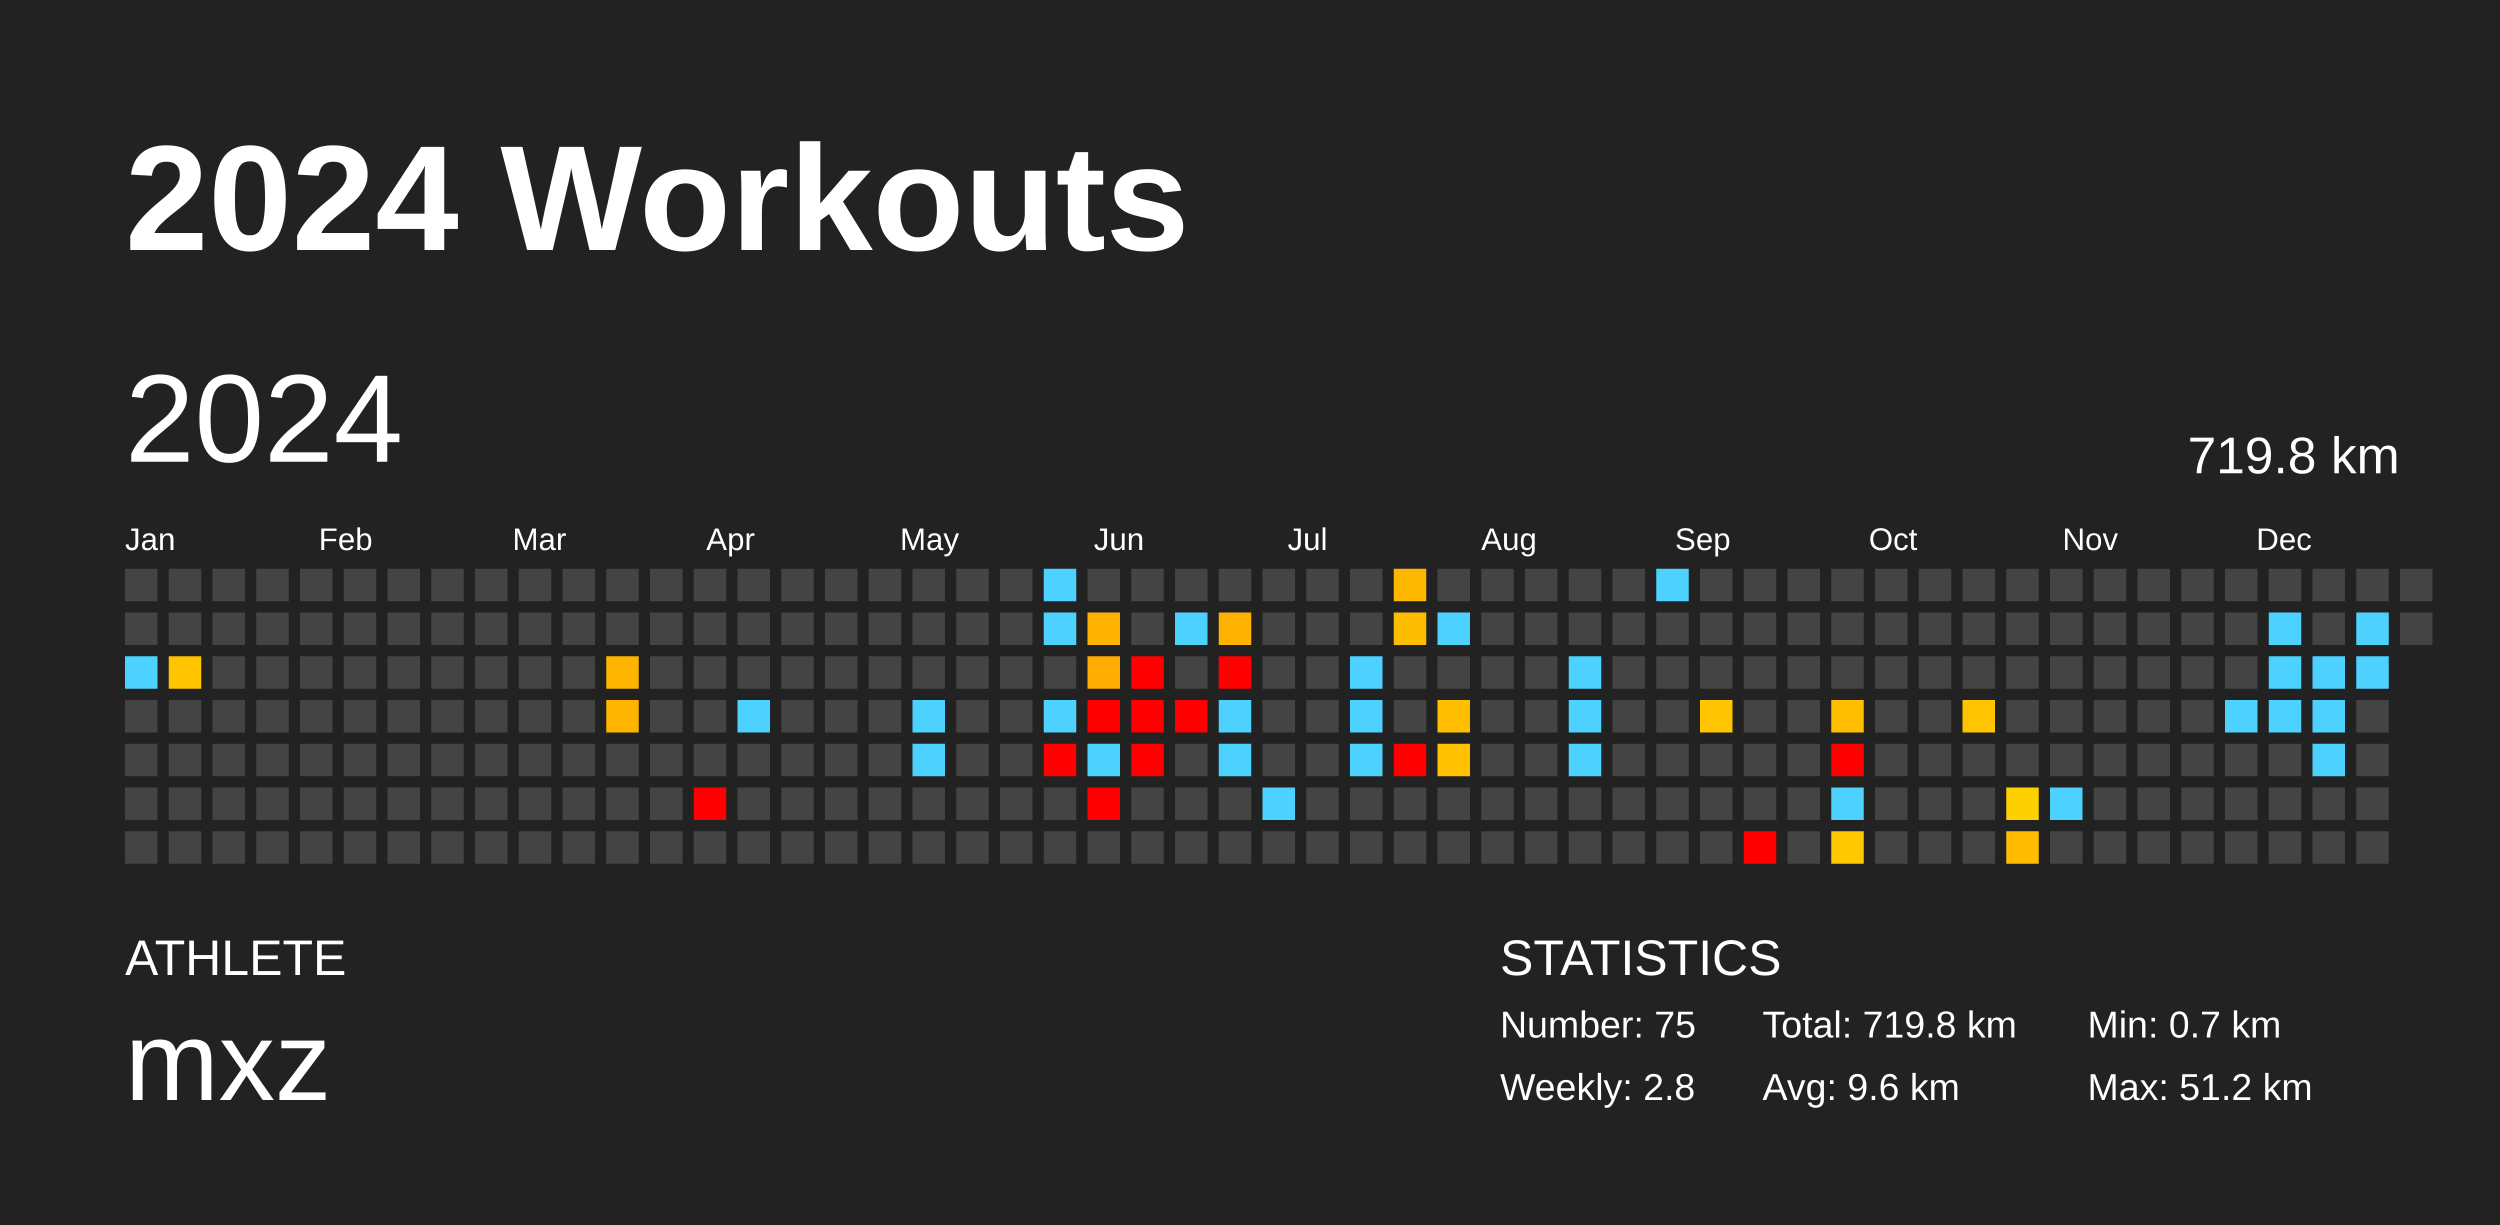
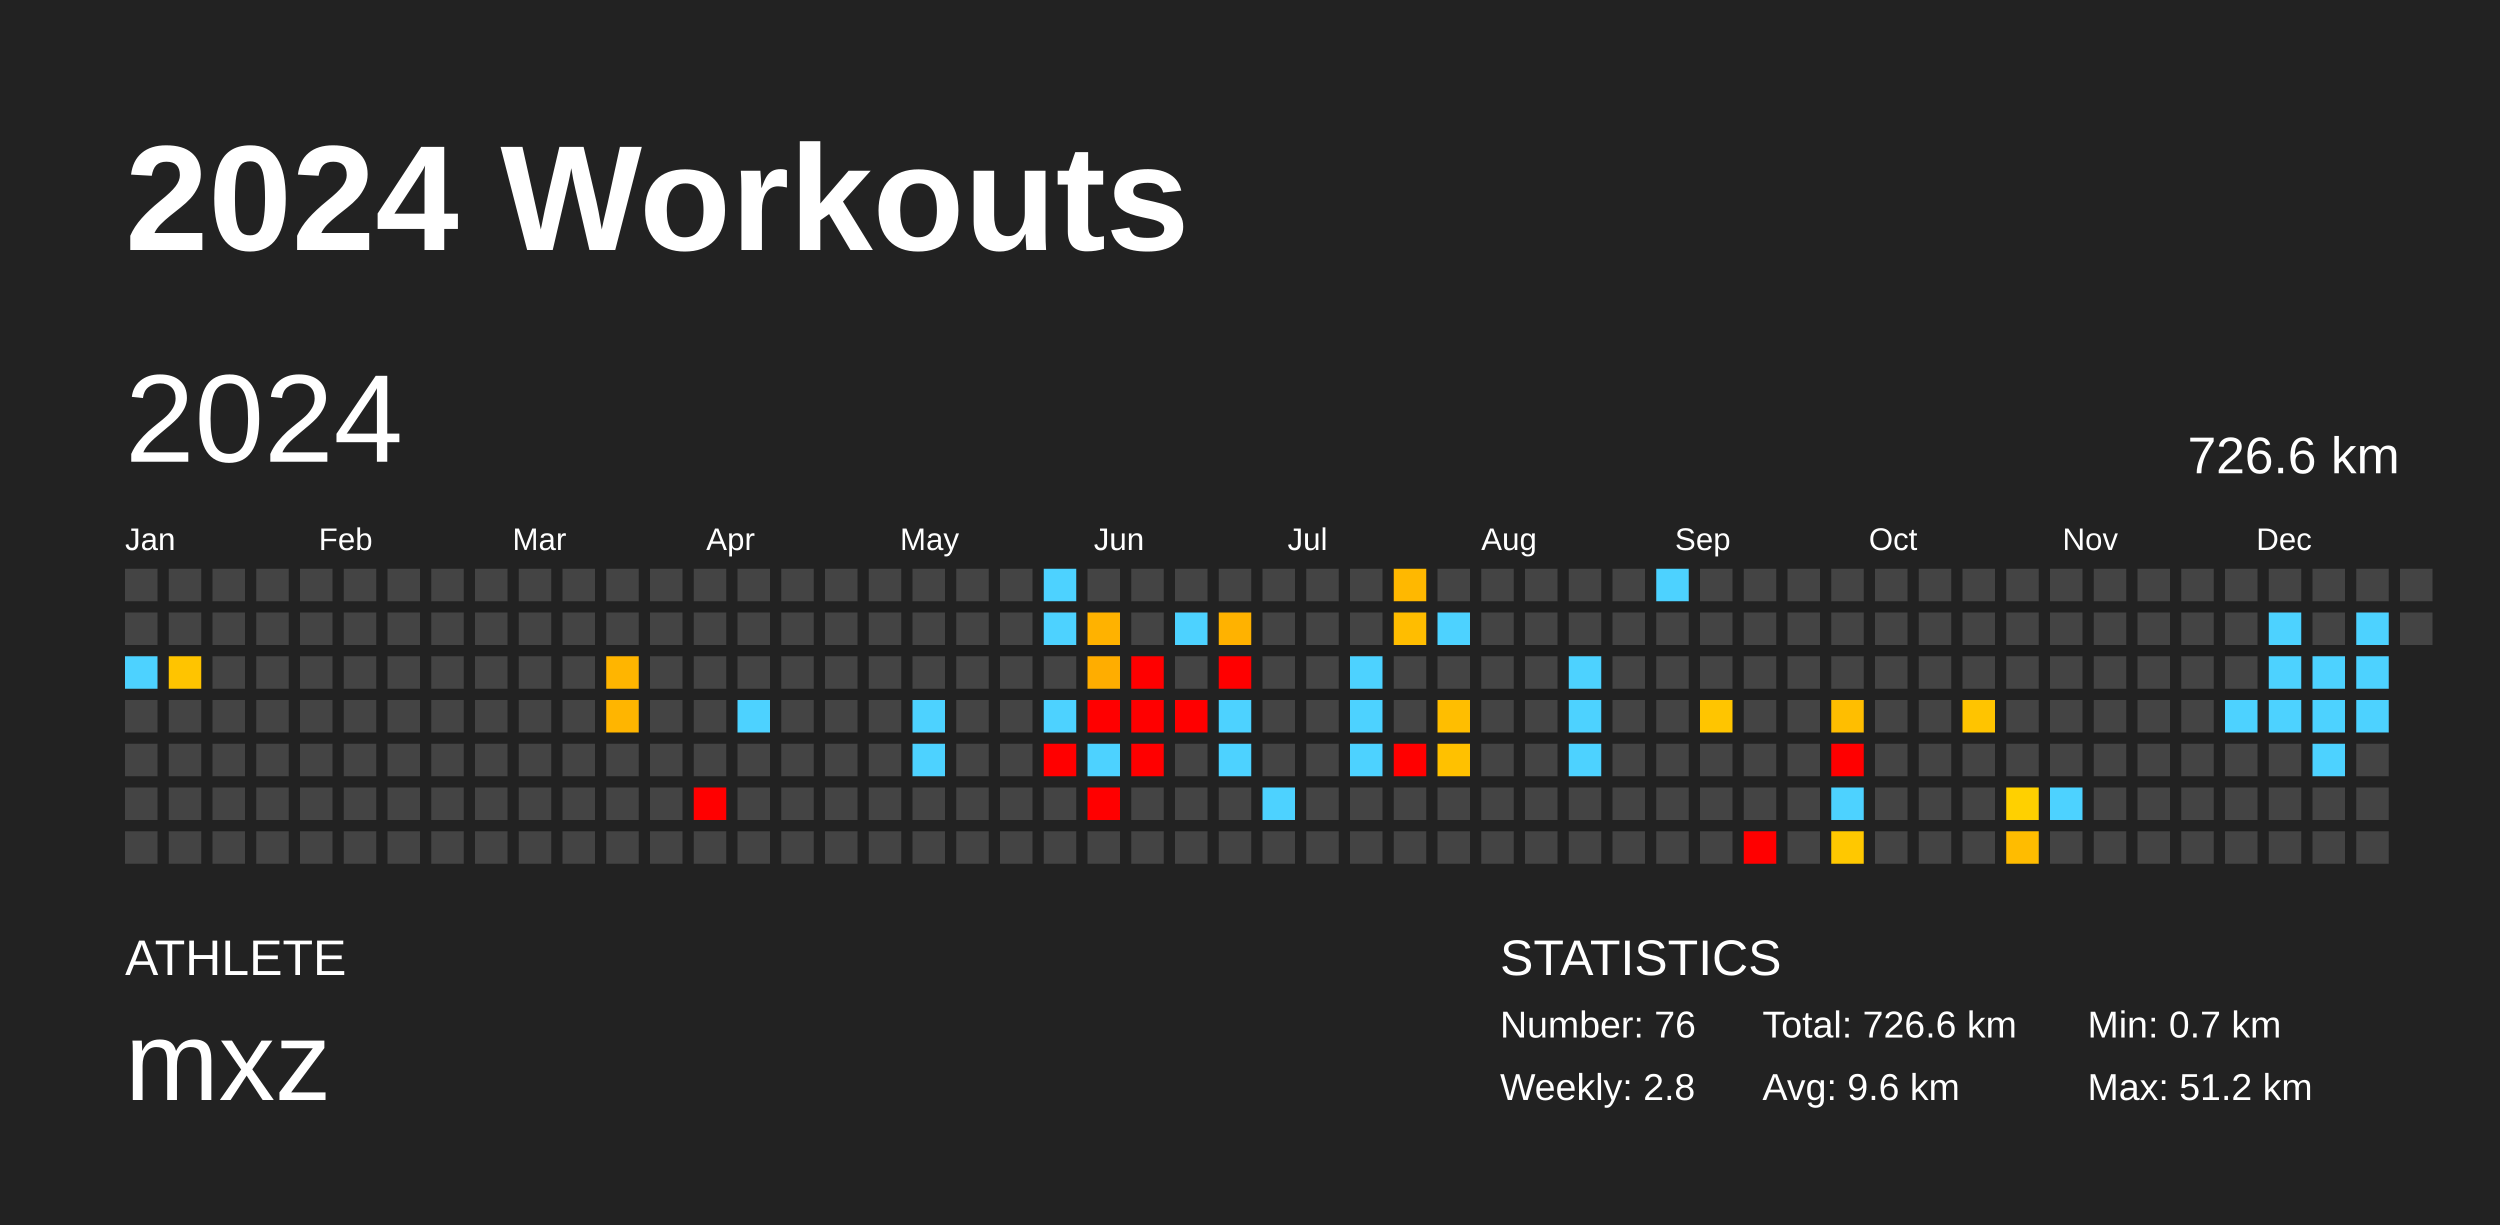
<svg xmlns="http://www.w3.org/2000/svg" baseProfile="full" height="98mm" version="1.1" viewBox="0,0,200,98" width="200mm">
  <defs />
  <rect fill="#222222" height="98" width="200" x="0" y="0" />
  <text fill="#FFFFFF" style="font-size:12px; font-family:Arial; font-weight:bold;" x="10" y="20">2024 Workouts</text>
  <text fill="#FFFFFF" style="font-size:4px; font-family:Arial" x="10" y="78">ATHLETE</text>
  <text fill="#FFFFFF" style="font-size:9px; font-family:Arial" x="10" y="88">mxz</text>
  <text fill="#FFFFFF" style="font-size:4px; font-family:Arial" x="120" y="78">STATISTICS</text>
-   <text fill="#FFFFFF" style="font-size:3px; font-family:Arial" x="120" y="83">Number: 75</text>
+   <text fill="#FFFFFF" style="font-size:3px; font-family:Arial" x="120" y="83">Number: 76</text>
  <text fill="#FFFFFF" style="font-size:3px; font-family:Arial" x="120" y="88">Weekly: 2.8</text>
-   <text fill="#FFFFFF" style="font-size:3px; font-family:Arial" x="141" y="83">Total: 719.8 km</text>
+   <text fill="#FFFFFF" style="font-size:3px; font-family:Arial" x="141" y="83">Total: 726.6 km</text>
  <text fill="#FFFFFF" style="font-size:3px; font-family:Arial" x="141" y="88">Avg: 9.6 km</text>
  <text fill="#FFFFFF" style="font-size:3px; font-family:Arial" x="167" y="83">Min: 0.7 km</text>
  <text fill="#FFFFFF" style="font-size:3px; font-family:Arial" x="167" y="88">Max: 51.2 km</text>
  <text dominant-baseline="hanging" fill="#FFFFFF" style="font-size:10.0px; font-family:Arial;" x="10" y="30">2024</text>
-   <text dominant-baseline="hanging" fill="#FFFFFF" style="font-size:4.125px; font-family:Arial;" x="175" y="35">719.8 km</text>
+   <text dominant-baseline="hanging" fill="#FFFFFF" style="font-size:4.125px; font-family:Arial;" x="175" y="35">726.6 km</text>
  <text fill="#FFFFFF" style="font-size:2.5px; font-family:Arial" x="10.0" y="44">Jan</text>
  <text fill="#FFFFFF" style="font-size:2.5px; font-family:Arial" x="25.5" y="44">Feb</text>
  <text fill="#FFFFFF" style="font-size:2.5px; font-family:Arial" x="41.0" y="44">Mar</text>
  <text fill="#FFFFFF" style="font-size:2.5px; font-family:Arial" x="56.5" y="44">Apr</text>
  <text fill="#FFFFFF" style="font-size:2.5px; font-family:Arial" x="72.0" y="44">May</text>
  <text fill="#FFFFFF" style="font-size:2.5px; font-family:Arial" x="87.5" y="44">Jun</text>
  <text fill="#FFFFFF" style="font-size:2.5px; font-family:Arial" x="103.0" y="44">Jul</text>
  <text fill="#FFFFFF" style="font-size:2.5px; font-family:Arial" x="118.5" y="44">Aug</text>
  <text fill="#FFFFFF" style="font-size:2.5px; font-family:Arial" x="134.0" y="44">Sep</text>
  <text fill="#FFFFFF" style="font-size:2.5px; font-family:Arial" x="149.5" y="44">Oct</text>
  <text fill="#FFFFFF" style="font-size:2.5px; font-family:Arial" x="165.0" y="44">Nov</text>
  <text fill="#FFFFFF" style="font-size:2.5px; font-family:Arial" x="180.5" y="44">Dec</text>
  <rect fill="#444444" height="2.6" width="2.6" x="10.0" y="45.5" />
  <rect fill="#444444" height="2.6" width="2.6" x="10.0" y="49.0" />
  <rect fill="#4dd2ff" height="2.6" width="2.6" x="10.0" y="52.5" />
  <rect fill="#444444" height="2.6" width="2.6" x="10.0" y="56.0" />
  <rect fill="#444444" height="2.6" width="2.6" x="10.0" y="59.5" />
  <rect fill="#444444" height="2.6" width="2.6" x="10.0" y="63.0" />
  <rect fill="#444444" height="2.6" width="2.6" x="10.0" y="66.5" />
  <rect fill="#444444" height="2.6" width="2.6" x="13.5" y="45.5" />
  <rect fill="#444444" height="2.6" width="2.6" x="13.5" y="49.0" />
  <rect fill="#ffc400" height="2.6" width="2.6" x="13.5" y="52.5" />
  <rect fill="#444444" height="2.6" width="2.6" x="13.5" y="56.0" />
  <rect fill="#444444" height="2.6" width="2.6" x="13.5" y="59.5" />
  <rect fill="#444444" height="2.6" width="2.6" x="13.5" y="63.0" />
  <rect fill="#444444" height="2.6" width="2.6" x="13.5" y="66.5" />
  <rect fill="#444444" height="2.6" width="2.6" x="17.0" y="45.5" />
  <rect fill="#444444" height="2.6" width="2.6" x="17.0" y="49.0" />
  <rect fill="#444444" height="2.6" width="2.6" x="17.0" y="52.5" />
  <rect fill="#444444" height="2.6" width="2.6" x="17.0" y="56.0" />
  <rect fill="#444444" height="2.6" width="2.6" x="17.0" y="59.5" />
  <rect fill="#444444" height="2.6" width="2.6" x="17.0" y="63.0" />
  <rect fill="#444444" height="2.6" width="2.6" x="17.0" y="66.5" />
  <rect fill="#444444" height="2.6" width="2.6" x="20.5" y="45.5" />
  <rect fill="#444444" height="2.6" width="2.6" x="20.5" y="49.0" />
  <rect fill="#444444" height="2.6" width="2.6" x="20.5" y="52.5" />
  <rect fill="#444444" height="2.6" width="2.6" x="20.5" y="56.0" />
  <rect fill="#444444" height="2.6" width="2.6" x="20.5" y="59.5" />
  <rect fill="#444444" height="2.6" width="2.6" x="20.5" y="63.0" />
  <rect fill="#444444" height="2.6" width="2.6" x="20.5" y="66.5" />
  <rect fill="#444444" height="2.6" width="2.6" x="24.0" y="45.5" />
  <rect fill="#444444" height="2.6" width="2.6" x="24.0" y="49.0" />
  <rect fill="#444444" height="2.6" width="2.6" x="24.0" y="52.5" />
  <rect fill="#444444" height="2.6" width="2.6" x="24.0" y="56.0" />
  <rect fill="#444444" height="2.6" width="2.6" x="24.0" y="59.5" />
  <rect fill="#444444" height="2.6" width="2.6" x="24.0" y="63.0" />
  <rect fill="#444444" height="2.6" width="2.6" x="24.0" y="66.5" />
  <rect fill="#444444" height="2.6" width="2.6" x="27.5" y="45.5" />
  <rect fill="#444444" height="2.6" width="2.6" x="27.5" y="49.0" />
  <rect fill="#444444" height="2.6" width="2.6" x="27.5" y="52.5" />
  <rect fill="#444444" height="2.6" width="2.6" x="27.5" y="56.0" />
  <rect fill="#444444" height="2.6" width="2.6" x="27.5" y="59.5" />
  <rect fill="#444444" height="2.6" width="2.6" x="27.5" y="63.0" />
  <rect fill="#444444" height="2.6" width="2.6" x="27.5" y="66.5" />
  <rect fill="#444444" height="2.6" width="2.6" x="31.0" y="45.5" />
  <rect fill="#444444" height="2.6" width="2.6" x="31.0" y="49.0" />
  <rect fill="#444444" height="2.6" width="2.6" x="31.0" y="52.5" />
  <rect fill="#444444" height="2.6" width="2.6" x="31.0" y="56.0" />
  <rect fill="#444444" height="2.6" width="2.6" x="31.0" y="59.5" />
  <rect fill="#444444" height="2.6" width="2.6" x="31.0" y="63.0" />
  <rect fill="#444444" height="2.6" width="2.6" x="31.0" y="66.5" />
  <rect fill="#444444" height="2.6" width="2.6" x="34.5" y="45.5" />
  <rect fill="#444444" height="2.6" width="2.6" x="34.5" y="49.0" />
  <rect fill="#444444" height="2.6" width="2.6" x="34.5" y="52.5" />
  <rect fill="#444444" height="2.6" width="2.6" x="34.5" y="56.0" />
  <rect fill="#444444" height="2.6" width="2.6" x="34.5" y="59.5" />
  <rect fill="#444444" height="2.6" width="2.6" x="34.5" y="63.0" />
  <rect fill="#444444" height="2.6" width="2.6" x="34.5" y="66.5" />
  <rect fill="#444444" height="2.6" width="2.6" x="38.0" y="45.5" />
  <rect fill="#444444" height="2.6" width="2.6" x="38.0" y="49.0" />
  <rect fill="#444444" height="2.6" width="2.6" x="38.0" y="52.5" />
  <rect fill="#444444" height="2.6" width="2.6" x="38.0" y="56.0" />
  <rect fill="#444444" height="2.6" width="2.6" x="38.0" y="59.5" />
  <rect fill="#444444" height="2.6" width="2.6" x="38.0" y="63.0" />
  <rect fill="#444444" height="2.6" width="2.6" x="38.0" y="66.5" />
  <rect fill="#444444" height="2.6" width="2.6" x="41.5" y="45.5" />
  <rect fill="#444444" height="2.6" width="2.6" x="41.5" y="49.0" />
  <rect fill="#444444" height="2.6" width="2.6" x="41.5" y="52.5" />
  <rect fill="#444444" height="2.6" width="2.6" x="41.5" y="56.0" />
  <rect fill="#444444" height="2.6" width="2.6" x="41.5" y="59.5" />
  <rect fill="#444444" height="2.6" width="2.6" x="41.5" y="63.0" />
  <rect fill="#444444" height="2.6" width="2.6" x="41.5" y="66.5" />
  <rect fill="#444444" height="2.6" width="2.6" x="45.0" y="45.5" />
  <rect fill="#444444" height="2.6" width="2.6" x="45.0" y="49.0" />
  <rect fill="#444444" height="2.6" width="2.6" x="45.0" y="52.5" />
  <rect fill="#444444" height="2.6" width="2.6" x="45.0" y="56.0" />
  <rect fill="#444444" height="2.6" width="2.6" x="45.0" y="59.5" />
  <rect fill="#444444" height="2.6" width="2.6" x="45.0" y="63.0" />
  <rect fill="#444444" height="2.6" width="2.6" x="45.0" y="66.5" />
  <rect fill="#444444" height="2.6" width="2.6" x="48.5" y="45.5" />
  <rect fill="#444444" height="2.6" width="2.6" x="48.5" y="49.0" />
  <rect fill="#ffb500" height="2.6" width="2.6" x="48.5" y="52.5" />
  <rect fill="#ffb500" height="2.6" width="2.6" x="48.5" y="56.0" />
  <rect fill="#444444" height="2.6" width="2.6" x="48.5" y="59.5" />
  <rect fill="#444444" height="2.6" width="2.6" x="48.5" y="63.0" />
  <rect fill="#444444" height="2.6" width="2.6" x="48.5" y="66.5" />
  <rect fill="#444444" height="2.6" width="2.6" x="52.0" y="45.5" />
  <rect fill="#444444" height="2.6" width="2.6" x="52.0" y="49.0" />
  <rect fill="#444444" height="2.6" width="2.6" x="52.0" y="52.5" />
  <rect fill="#444444" height="2.6" width="2.6" x="52.0" y="56.0" />
  <rect fill="#444444" height="2.6" width="2.6" x="52.0" y="59.5" />
  <rect fill="#444444" height="2.6" width="2.6" x="52.0" y="63.0" />
  <rect fill="#444444" height="2.6" width="2.6" x="52.0" y="66.5" />
  <rect fill="#444444" height="2.6" width="2.6" x="55.5" y="45.5" />
  <rect fill="#444444" height="2.6" width="2.6" x="55.5" y="49.0" />
  <rect fill="#444444" height="2.6" width="2.6" x="55.5" y="52.5" />
  <rect fill="#444444" height="2.6" width="2.6" x="55.5" y="56.0" />
  <rect fill="#444444" height="2.6" width="2.6" x="55.5" y="59.5" />
  <rect fill="red" height="2.6" width="2.6" x="55.5" y="63.0" />
  <rect fill="#444444" height="2.6" width="2.6" x="55.5" y="66.5" />
  <rect fill="#444444" height="2.6" width="2.6" x="59.0" y="45.5" />
  <rect fill="#444444" height="2.6" width="2.6" x="59.0" y="49.0" />
  <rect fill="#444444" height="2.6" width="2.6" x="59.0" y="52.5" />
  <rect fill="#4dd2ff" height="2.6" width="2.6" x="59.0" y="56.0" />
  <rect fill="#444444" height="2.6" width="2.6" x="59.0" y="59.5" />
  <rect fill="#444444" height="2.6" width="2.6" x="59.0" y="63.0" />
  <rect fill="#444444" height="2.6" width="2.6" x="59.0" y="66.5" />
  <rect fill="#444444" height="2.6" width="2.6" x="62.5" y="45.5" />
  <rect fill="#444444" height="2.6" width="2.6" x="62.5" y="49.0" />
  <rect fill="#444444" height="2.6" width="2.6" x="62.5" y="52.5" />
  <rect fill="#444444" height="2.6" width="2.6" x="62.5" y="56.0" />
  <rect fill="#444444" height="2.6" width="2.6" x="62.5" y="59.5" />
  <rect fill="#444444" height="2.6" width="2.6" x="62.5" y="63.0" />
  <rect fill="#444444" height="2.6" width="2.6" x="62.5" y="66.5" />
  <rect fill="#444444" height="2.6" width="2.6" x="66.0" y="45.5" />
  <rect fill="#444444" height="2.6" width="2.6" x="66.0" y="49.0" />
  <rect fill="#444444" height="2.6" width="2.6" x="66.0" y="52.5" />
  <rect fill="#444444" height="2.6" width="2.6" x="66.0" y="56.0" />
  <rect fill="#444444" height="2.6" width="2.6" x="66.0" y="59.5" />
  <rect fill="#444444" height="2.6" width="2.6" x="66.0" y="63.0" />
  <rect fill="#444444" height="2.6" width="2.6" x="66.0" y="66.5" />
  <rect fill="#444444" height="2.6" width="2.6" x="69.5" y="45.5" />
  <rect fill="#444444" height="2.6" width="2.6" x="69.5" y="49.0" />
  <rect fill="#444444" height="2.6" width="2.6" x="69.5" y="52.5" />
  <rect fill="#444444" height="2.6" width="2.6" x="69.5" y="56.0" />
  <rect fill="#444444" height="2.6" width="2.6" x="69.5" y="59.5" />
  <rect fill="#444444" height="2.6" width="2.6" x="69.5" y="63.0" />
  <rect fill="#444444" height="2.6" width="2.6" x="69.5" y="66.5" />
  <rect fill="#444444" height="2.6" width="2.6" x="73.0" y="45.5" />
  <rect fill="#444444" height="2.6" width="2.6" x="73.0" y="49.0" />
  <rect fill="#444444" height="2.6" width="2.6" x="73.0" y="52.5" />
  <rect fill="#4dd2ff" height="2.6" width="2.6" x="73.0" y="56.0" />
  <rect fill="#4dd2ff" height="2.6" width="2.6" x="73.0" y="59.5" />
  <rect fill="#444444" height="2.6" width="2.6" x="73.0" y="63.0" />
  <rect fill="#444444" height="2.6" width="2.6" x="73.0" y="66.5" />
  <rect fill="#444444" height="2.6" width="2.6" x="76.5" y="45.5" />
  <rect fill="#444444" height="2.6" width="2.6" x="76.5" y="49.0" />
  <rect fill="#444444" height="2.6" width="2.6" x="76.5" y="52.5" />
  <rect fill="#444444" height="2.6" width="2.6" x="76.5" y="56.0" />
  <rect fill="#444444" height="2.6" width="2.6" x="76.5" y="59.5" />
  <rect fill="#444444" height="2.6" width="2.6" x="76.5" y="63.0" />
  <rect fill="#444444" height="2.6" width="2.6" x="76.5" y="66.5" />
  <rect fill="#444444" height="2.6" width="2.6" x="80.0" y="45.5" />
  <rect fill="#444444" height="2.6" width="2.6" x="80.0" y="49.0" />
  <rect fill="#444444" height="2.6" width="2.6" x="80.0" y="52.5" />
  <rect fill="#444444" height="2.6" width="2.6" x="80.0" y="56.0" />
  <rect fill="#444444" height="2.6" width="2.6" x="80.0" y="59.5" />
  <rect fill="#444444" height="2.6" width="2.6" x="80.0" y="63.0" />
  <rect fill="#444444" height="2.6" width="2.6" x="80.0" y="66.5" />
  <rect fill="#4dd2ff" height="2.6" width="2.6" x="83.5" y="45.5" />
  <rect fill="#4dd2ff" height="2.6" width="2.6" x="83.5" y="49.0" />
  <rect fill="#444444" height="2.6" width="2.6" x="83.5" y="52.5" />
  <rect fill="#4dd2ff" height="2.6" width="2.6" x="83.5" y="56.0" />
  <rect fill="red" height="2.6" width="2.6" x="83.5" y="59.5" />
  <rect fill="#444444" height="2.6" width="2.6" x="83.5" y="63.0" />
  <rect fill="#444444" height="2.6" width="2.6" x="83.5" y="66.5" />
  <rect fill="#444444" height="2.6" width="2.6" x="87.0" y="45.5" />
  <rect fill="#ffb200" height="2.6" width="2.6" x="87.0" y="49.0" />
  <rect fill="#ffad00" height="2.6" width="2.6" x="87.0" y="52.5" />
  <rect fill="red" height="2.6" width="2.6" x="87.0" y="56.0" />
  <rect fill="#4dd2ff" height="2.6" width="2.6" x="87.0" y="59.5" />
  <rect fill="red" height="2.6" width="2.6" x="87.0" y="63.0" />
  <rect fill="#444444" height="2.6" width="2.6" x="87.0" y="66.5" />
  <rect fill="#444444" height="2.6" width="2.6" x="90.5" y="45.5" />
  <rect fill="#444444" height="2.6" width="2.6" x="90.5" y="49.0" />
  <rect fill="red" height="2.6" width="2.6" x="90.5" y="52.5" />
  <rect fill="red" height="2.6" width="2.6" x="90.5" y="56.0" />
  <rect fill="red" height="2.6" width="2.6" x="90.5" y="59.5" />
  <rect fill="#444444" height="2.6" width="2.6" x="90.5" y="63.0" />
  <rect fill="#444444" height="2.6" width="2.6" x="90.5" y="66.5" />
  <rect fill="#444444" height="2.6" width="2.6" x="94.0" y="45.5" />
  <rect fill="#4dd2ff" height="2.6" width="2.6" x="94.0" y="49.0" />
  <rect fill="#444444" height="2.6" width="2.6" x="94.0" y="52.5" />
  <rect fill="red" height="2.6" width="2.6" x="94.0" y="56.0" />
  <rect fill="#444444" height="2.6" width="2.6" x="94.0" y="59.5" />
  <rect fill="#444444" height="2.6" width="2.6" x="94.0" y="63.0" />
  <rect fill="#444444" height="2.6" width="2.6" x="94.0" y="66.5" />
  <rect fill="#444444" height="2.6" width="2.6" x="97.5" y="45.5" />
  <rect fill="#ffb200" height="2.6" width="2.6" x="97.5" y="49.0" />
  <rect fill="red" height="2.6" width="2.6" x="97.5" y="52.5" />
  <rect fill="#4dd2ff" height="2.6" width="2.6" x="97.5" y="56.0" />
  <rect fill="#4dd2ff" height="2.6" width="2.6" x="97.5" y="59.5" />
  <rect fill="#444444" height="2.6" width="2.6" x="97.5" y="63.0" />
  <rect fill="#444444" height="2.6" width="2.6" x="97.5" y="66.5" />
  <rect fill="#444444" height="2.6" width="2.6" x="101.0" y="45.5" />
  <rect fill="#444444" height="2.6" width="2.6" x="101.0" y="49.0" />
  <rect fill="#444444" height="2.6" width="2.6" x="101.0" y="52.5" />
  <rect fill="#444444" height="2.6" width="2.6" x="101.0" y="56.0" />
  <rect fill="#444444" height="2.6" width="2.6" x="101.0" y="59.5" />
  <rect fill="#4dd2ff" height="2.6" width="2.6" x="101.0" y="63.0" />
  <rect fill="#444444" height="2.6" width="2.6" x="101.0" y="66.5" />
  <rect fill="#444444" height="2.6" width="2.6" x="104.5" y="45.5" />
  <rect fill="#444444" height="2.6" width="2.6" x="104.5" y="49.0" />
  <rect fill="#444444" height="2.6" width="2.6" x="104.5" y="52.5" />
  <rect fill="#444444" height="2.6" width="2.6" x="104.5" y="56.0" />
  <rect fill="#444444" height="2.6" width="2.6" x="104.5" y="59.5" />
  <rect fill="#444444" height="2.6" width="2.6" x="104.5" y="63.0" />
  <rect fill="#444444" height="2.6" width="2.6" x="104.5" y="66.5" />
  <rect fill="#444444" height="2.6" width="2.6" x="108.0" y="45.5" />
  <rect fill="#444444" height="2.6" width="2.6" x="108.0" y="49.0" />
  <rect fill="#4dd2ff" height="2.6" width="2.6" x="108.0" y="52.5" />
  <rect fill="#4dd2ff" height="2.6" width="2.6" x="108.0" y="56.0" />
  <rect fill="#4dd2ff" height="2.6" width="2.6" x="108.0" y="59.5" />
  <rect fill="#444444" height="2.6" width="2.6" x="108.0" y="63.0" />
  <rect fill="#444444" height="2.6" width="2.6" x="108.0" y="66.5" />
  <rect fill="#ffb800" height="2.6" width="2.6" x="111.5" y="45.5" />
  <rect fill="#ffbd00" height="2.6" width="2.6" x="111.5" y="49.0" />
  <rect fill="#444444" height="2.6" width="2.6" x="111.5" y="52.5" />
  <rect fill="#444444" height="2.6" width="2.6" x="111.5" y="56.0" />
  <rect fill="red" height="2.6" width="2.6" x="111.5" y="59.5" />
  <rect fill="#444444" height="2.6" width="2.6" x="111.5" y="63.0" />
  <rect fill="#444444" height="2.6" width="2.6" x="111.5" y="66.5" />
  <rect fill="#444444" height="2.6" width="2.6" x="115.0" y="45.5" />
  <rect fill="#4dd2ff" height="2.6" width="2.6" x="115.0" y="49.0" />
  <rect fill="#444444" height="2.6" width="2.6" x="115.0" y="52.5" />
  <rect fill="#ffbe00" height="2.6" width="2.6" x="115.0" y="56.0" />
  <rect fill="#ffc100" height="2.6" width="2.6" x="115.0" y="59.5" />
  <rect fill="#444444" height="2.6" width="2.6" x="115.0" y="63.0" />
  <rect fill="#444444" height="2.6" width="2.6" x="115.0" y="66.5" />
  <rect fill="#444444" height="2.6" width="2.6" x="118.5" y="45.5" />
  <rect fill="#444444" height="2.6" width="2.6" x="118.5" y="49.0" />
  <rect fill="#444444" height="2.6" width="2.6" x="118.5" y="52.5" />
  <rect fill="#444444" height="2.6" width="2.6" x="118.5" y="56.0" />
  <rect fill="#444444" height="2.6" width="2.6" x="118.5" y="59.5" />
  <rect fill="#444444" height="2.6" width="2.6" x="118.5" y="63.0" />
  <rect fill="#444444" height="2.6" width="2.6" x="118.5" y="66.5" />
  <rect fill="#444444" height="2.6" width="2.6" x="122.0" y="45.5" />
  <rect fill="#444444" height="2.6" width="2.6" x="122.0" y="49.0" />
  <rect fill="#444444" height="2.6" width="2.6" x="122.0" y="52.5" />
  <rect fill="#444444" height="2.6" width="2.6" x="122.0" y="56.0" />
  <rect fill="#444444" height="2.6" width="2.6" x="122.0" y="59.5" />
  <rect fill="#444444" height="2.6" width="2.6" x="122.0" y="63.0" />
  <rect fill="#444444" height="2.6" width="2.6" x="122.0" y="66.5" />
  <rect fill="#444444" height="2.6" width="2.6" x="125.5" y="45.5" />
  <rect fill="#444444" height="2.6" width="2.6" x="125.5" y="49.0" />
  <rect fill="#4dd2ff" height="2.6" width="2.6" x="125.5" y="52.5" />
  <rect fill="#4dd2ff" height="2.6" width="2.6" x="125.5" y="56.0" />
  <rect fill="#4dd2ff" height="2.6" width="2.6" x="125.5" y="59.5" />
  <rect fill="#444444" height="2.6" width="2.6" x="125.5" y="63.0" />
  <rect fill="#444444" height="2.6" width="2.6" x="125.5" y="66.5" />
  <rect fill="#444444" height="2.6" width="2.6" x="129.0" y="45.5" />
  <rect fill="#444444" height="2.6" width="2.6" x="129.0" y="49.0" />
  <rect fill="#444444" height="2.6" width="2.6" x="129.0" y="52.5" />
  <rect fill="#444444" height="2.6" width="2.6" x="129.0" y="56.0" />
  <rect fill="#444444" height="2.6" width="2.6" x="129.0" y="59.5" />
  <rect fill="#444444" height="2.6" width="2.6" x="129.0" y="63.0" />
  <rect fill="#444444" height="2.6" width="2.6" x="129.0" y="66.5" />
  <rect fill="#4dd2ff" height="2.6" width="2.6" x="132.5" y="45.5" />
  <rect fill="#444444" height="2.6" width="2.6" x="132.5" y="49.0" />
  <rect fill="#444444" height="2.6" width="2.6" x="132.5" y="52.5" />
  <rect fill="#444444" height="2.6" width="2.6" x="132.5" y="56.0" />
  <rect fill="#444444" height="2.6" width="2.6" x="132.5" y="59.5" />
  <rect fill="#444444" height="2.6" width="2.6" x="132.5" y="63.0" />
  <rect fill="#444444" height="2.6" width="2.6" x="132.5" y="66.5" />
  <rect fill="#444444" height="2.6" width="2.6" x="136.0" y="45.5" />
  <rect fill="#444444" height="2.6" width="2.6" x="136.0" y="49.0" />
  <rect fill="#444444" height="2.6" width="2.6" x="136.0" y="52.5" />
  <rect fill="#ffc500" height="2.6" width="2.6" x="136.0" y="56.0" />
  <rect fill="#444444" height="2.6" width="2.6" x="136.0" y="59.5" />
  <rect fill="#444444" height="2.6" width="2.6" x="136.0" y="63.0" />
  <rect fill="#444444" height="2.6" width="2.6" x="136.0" y="66.5" />
  <rect fill="#444444" height="2.6" width="2.6" x="139.5" y="45.5" />
  <rect fill="#444444" height="2.6" width="2.6" x="139.5" y="49.0" />
  <rect fill="#444444" height="2.6" width="2.6" x="139.5" y="52.5" />
  <rect fill="#444444" height="2.6" width="2.6" x="139.5" y="56.0" />
  <rect fill="#444444" height="2.6" width="2.6" x="139.5" y="59.5" />
  <rect fill="#444444" height="2.6" width="2.6" x="139.5" y="63.0" />
  <rect fill="red" height="2.6" width="2.6" x="139.5" y="66.5" />
  <rect fill="#444444" height="2.6" width="2.6" x="143.0" y="45.5" />
  <rect fill="#444444" height="2.6" width="2.6" x="143.0" y="49.0" />
  <rect fill="#444444" height="2.6" width="2.6" x="143.0" y="52.5" />
  <rect fill="#444444" height="2.6" width="2.6" x="143.0" y="56.0" />
  <rect fill="#444444" height="2.6" width="2.6" x="143.0" y="59.5" />
  <rect fill="#444444" height="2.6" width="2.6" x="143.0" y="63.0" />
  <rect fill="#444444" height="2.6" width="2.6" x="143.0" y="66.5" />
  <rect fill="#444444" height="2.6" width="2.6" x="146.5" y="45.5" />
  <rect fill="#444444" height="2.6" width="2.6" x="146.5" y="49.0" />
  <rect fill="#444444" height="2.6" width="2.6" x="146.5" y="52.5" />
  <rect fill="#ffbe00" height="2.6" width="2.6" x="146.5" y="56.0" />
  <rect fill="red" height="2.6" width="2.6" x="146.5" y="59.5" />
  <rect fill="#4dd2ff" height="2.6" width="2.6" x="146.5" y="63.0" />
  <rect fill="#ffc800" height="2.6" width="2.6" x="146.5" y="66.5" />
  <rect fill="#444444" height="2.6" width="2.6" x="150.0" y="45.5" />
  <rect fill="#444444" height="2.6" width="2.6" x="150.0" y="49.0" />
  <rect fill="#444444" height="2.6" width="2.6" x="150.0" y="52.5" />
  <rect fill="#444444" height="2.6" width="2.6" x="150.0" y="56.0" />
  <rect fill="#444444" height="2.6" width="2.6" x="150.0" y="59.5" />
  <rect fill="#444444" height="2.6" width="2.6" x="150.0" y="63.0" />
  <rect fill="#444444" height="2.6" width="2.6" x="150.0" y="66.5" />
  <rect fill="#444444" height="2.6" width="2.6" x="153.5" y="45.5" />
  <rect fill="#444444" height="2.6" width="2.6" x="153.5" y="49.0" />
  <rect fill="#444444" height="2.6" width="2.6" x="153.5" y="52.5" />
  <rect fill="#444444" height="2.6" width="2.6" x="153.5" y="56.0" />
  <rect fill="#444444" height="2.6" width="2.6" x="153.5" y="59.5" />
  <rect fill="#444444" height="2.6" width="2.6" x="153.5" y="63.0" />
  <rect fill="#444444" height="2.6" width="2.6" x="153.5" y="66.5" />
  <rect fill="#444444" height="2.6" width="2.6" x="157.0" y="45.5" />
  <rect fill="#444444" height="2.6" width="2.6" x="157.0" y="49.0" />
  <rect fill="#444444" height="2.6" width="2.6" x="157.0" y="52.5" />
  <rect fill="#ffc400" height="2.6" width="2.6" x="157.0" y="56.0" />
  <rect fill="#444444" height="2.6" width="2.6" x="157.0" y="59.5" />
  <rect fill="#444444" height="2.6" width="2.6" x="157.0" y="63.0" />
  <rect fill="#444444" height="2.6" width="2.6" x="157.0" y="66.5" />
  <rect fill="#444444" height="2.6" width="2.6" x="160.5" y="45.5" />
  <rect fill="#444444" height="2.6" width="2.6" x="160.5" y="49.0" />
  <rect fill="#444444" height="2.6" width="2.6" x="160.5" y="52.5" />
  <rect fill="#444444" height="2.6" width="2.6" x="160.5" y="56.0" />
  <rect fill="#444444" height="2.6" width="2.6" x="160.5" y="59.5" />
  <rect fill="#ffd000" height="2.6" width="2.6" x="160.5" y="63.0" />
  <rect fill="#ffbc00" height="2.6" width="2.6" x="160.5" y="66.5" />
  <rect fill="#444444" height="2.6" width="2.6" x="164.0" y="45.5" />
  <rect fill="#444444" height="2.6" width="2.6" x="164.0" y="49.0" />
  <rect fill="#444444" height="2.6" width="2.6" x="164.0" y="52.5" />
  <rect fill="#444444" height="2.6" width="2.6" x="164.0" y="56.0" />
  <rect fill="#444444" height="2.6" width="2.6" x="164.0" y="59.5" />
  <rect fill="#4dd2ff" height="2.6" width="2.6" x="164.0" y="63.0" />
  <rect fill="#444444" height="2.6" width="2.6" x="164.0" y="66.5" />
  <rect fill="#444444" height="2.6" width="2.6" x="167.5" y="45.5" />
  <rect fill="#444444" height="2.6" width="2.6" x="167.5" y="49.0" />
  <rect fill="#444444" height="2.6" width="2.6" x="167.5" y="52.5" />
  <rect fill="#444444" height="2.6" width="2.6" x="167.5" y="56.0" />
  <rect fill="#444444" height="2.6" width="2.6" x="167.5" y="59.5" />
  <rect fill="#444444" height="2.6" width="2.6" x="167.5" y="63.0" />
  <rect fill="#444444" height="2.6" width="2.6" x="167.5" y="66.5" />
  <rect fill="#444444" height="2.6" width="2.6" x="171.0" y="45.5" />
  <rect fill="#444444" height="2.6" width="2.6" x="171.0" y="49.0" />
  <rect fill="#444444" height="2.6" width="2.6" x="171.0" y="52.5" />
  <rect fill="#444444" height="2.6" width="2.6" x="171.0" y="56.0" />
  <rect fill="#444444" height="2.6" width="2.6" x="171.0" y="59.5" />
  <rect fill="#444444" height="2.6" width="2.6" x="171.0" y="63.0" />
  <rect fill="#444444" height="2.6" width="2.6" x="171.0" y="66.5" />
  <rect fill="#444444" height="2.6" width="2.6" x="174.5" y="45.5" />
  <rect fill="#444444" height="2.6" width="2.6" x="174.5" y="49.0" />
  <rect fill="#444444" height="2.6" width="2.6" x="174.5" y="52.5" />
  <rect fill="#444444" height="2.6" width="2.6" x="174.5" y="56.0" />
  <rect fill="#444444" height="2.6" width="2.6" x="174.5" y="59.5" />
  <rect fill="#444444" height="2.6" width="2.6" x="174.5" y="63.0" />
  <rect fill="#444444" height="2.6" width="2.6" x="174.5" y="66.5" />
  <rect fill="#444444" height="2.6" width="2.6" x="178.0" y="45.5" />
  <rect fill="#444444" height="2.6" width="2.6" x="178.0" y="49.0" />
  <rect fill="#444444" height="2.6" width="2.6" x="178.0" y="52.5" />
  <rect fill="#4dd2ff" height="2.6" width="2.6" x="178.0" y="56.0" />
  <rect fill="#444444" height="2.6" width="2.6" x="178.0" y="59.5" />
  <rect fill="#444444" height="2.6" width="2.6" x="178.0" y="63.0" />
  <rect fill="#444444" height="2.6" width="2.6" x="178.0" y="66.5" />
  <rect fill="#444444" height="2.6" width="2.6" x="181.5" y="45.5" />
  <rect fill="#4dd2ff" height="2.6" width="2.6" x="181.5" y="49.0" />
  <rect fill="#4dd2ff" height="2.6" width="2.6" x="181.5" y="52.5" />
  <rect fill="#4dd2ff" height="2.6" width="2.6" x="181.5" y="56.0" />
  <rect fill="#444444" height="2.6" width="2.6" x="181.5" y="59.5" />
  <rect fill="#444444" height="2.6" width="2.6" x="181.5" y="63.0" />
  <rect fill="#444444" height="2.6" width="2.6" x="181.5" y="66.5" />
  <rect fill="#444444" height="2.6" width="2.6" x="185.0" y="45.5" />
  <rect fill="#444444" height="2.6" width="2.6" x="185.0" y="49.0" />
  <rect fill="#4dd2ff" height="2.6" width="2.6" x="185.0" y="52.5" />
  <rect fill="#4dd2ff" height="2.6" width="2.6" x="185.0" y="56.0" />
  <rect fill="#4dd2ff" height="2.6" width="2.6" x="185.0" y="59.5" />
  <rect fill="#444444" height="2.6" width="2.6" x="185.0" y="63.0" />
  <rect fill="#444444" height="2.6" width="2.6" x="185.0" y="66.5" />
  <rect fill="#444444" height="2.6" width="2.6" x="188.5" y="45.5" />
  <rect fill="#4dd2ff" height="2.6" width="2.6" x="188.5" y="49.0" />
  <rect fill="#4dd2ff" height="2.6" width="2.6" x="188.5" y="52.5" />
-   <rect fill="#444444" height="2.6" width="2.6" x="188.5" y="56.0" />
+   <rect fill="#4dd2ff" height="2.6" width="2.6" x="188.5" y="56.0" />
  <rect fill="#444444" height="2.6" width="2.6" x="188.5" y="59.5" />
  <rect fill="#444444" height="2.6" width="2.6" x="188.5" y="63.0" />
  <rect fill="#444444" height="2.6" width="2.6" x="188.5" y="66.5" />
  <rect fill="#444444" height="2.6" width="2.6" x="192.0" y="45.5" />
  <rect fill="#444444" height="2.6" width="2.6" x="192.0" y="49.0" />
</svg>
